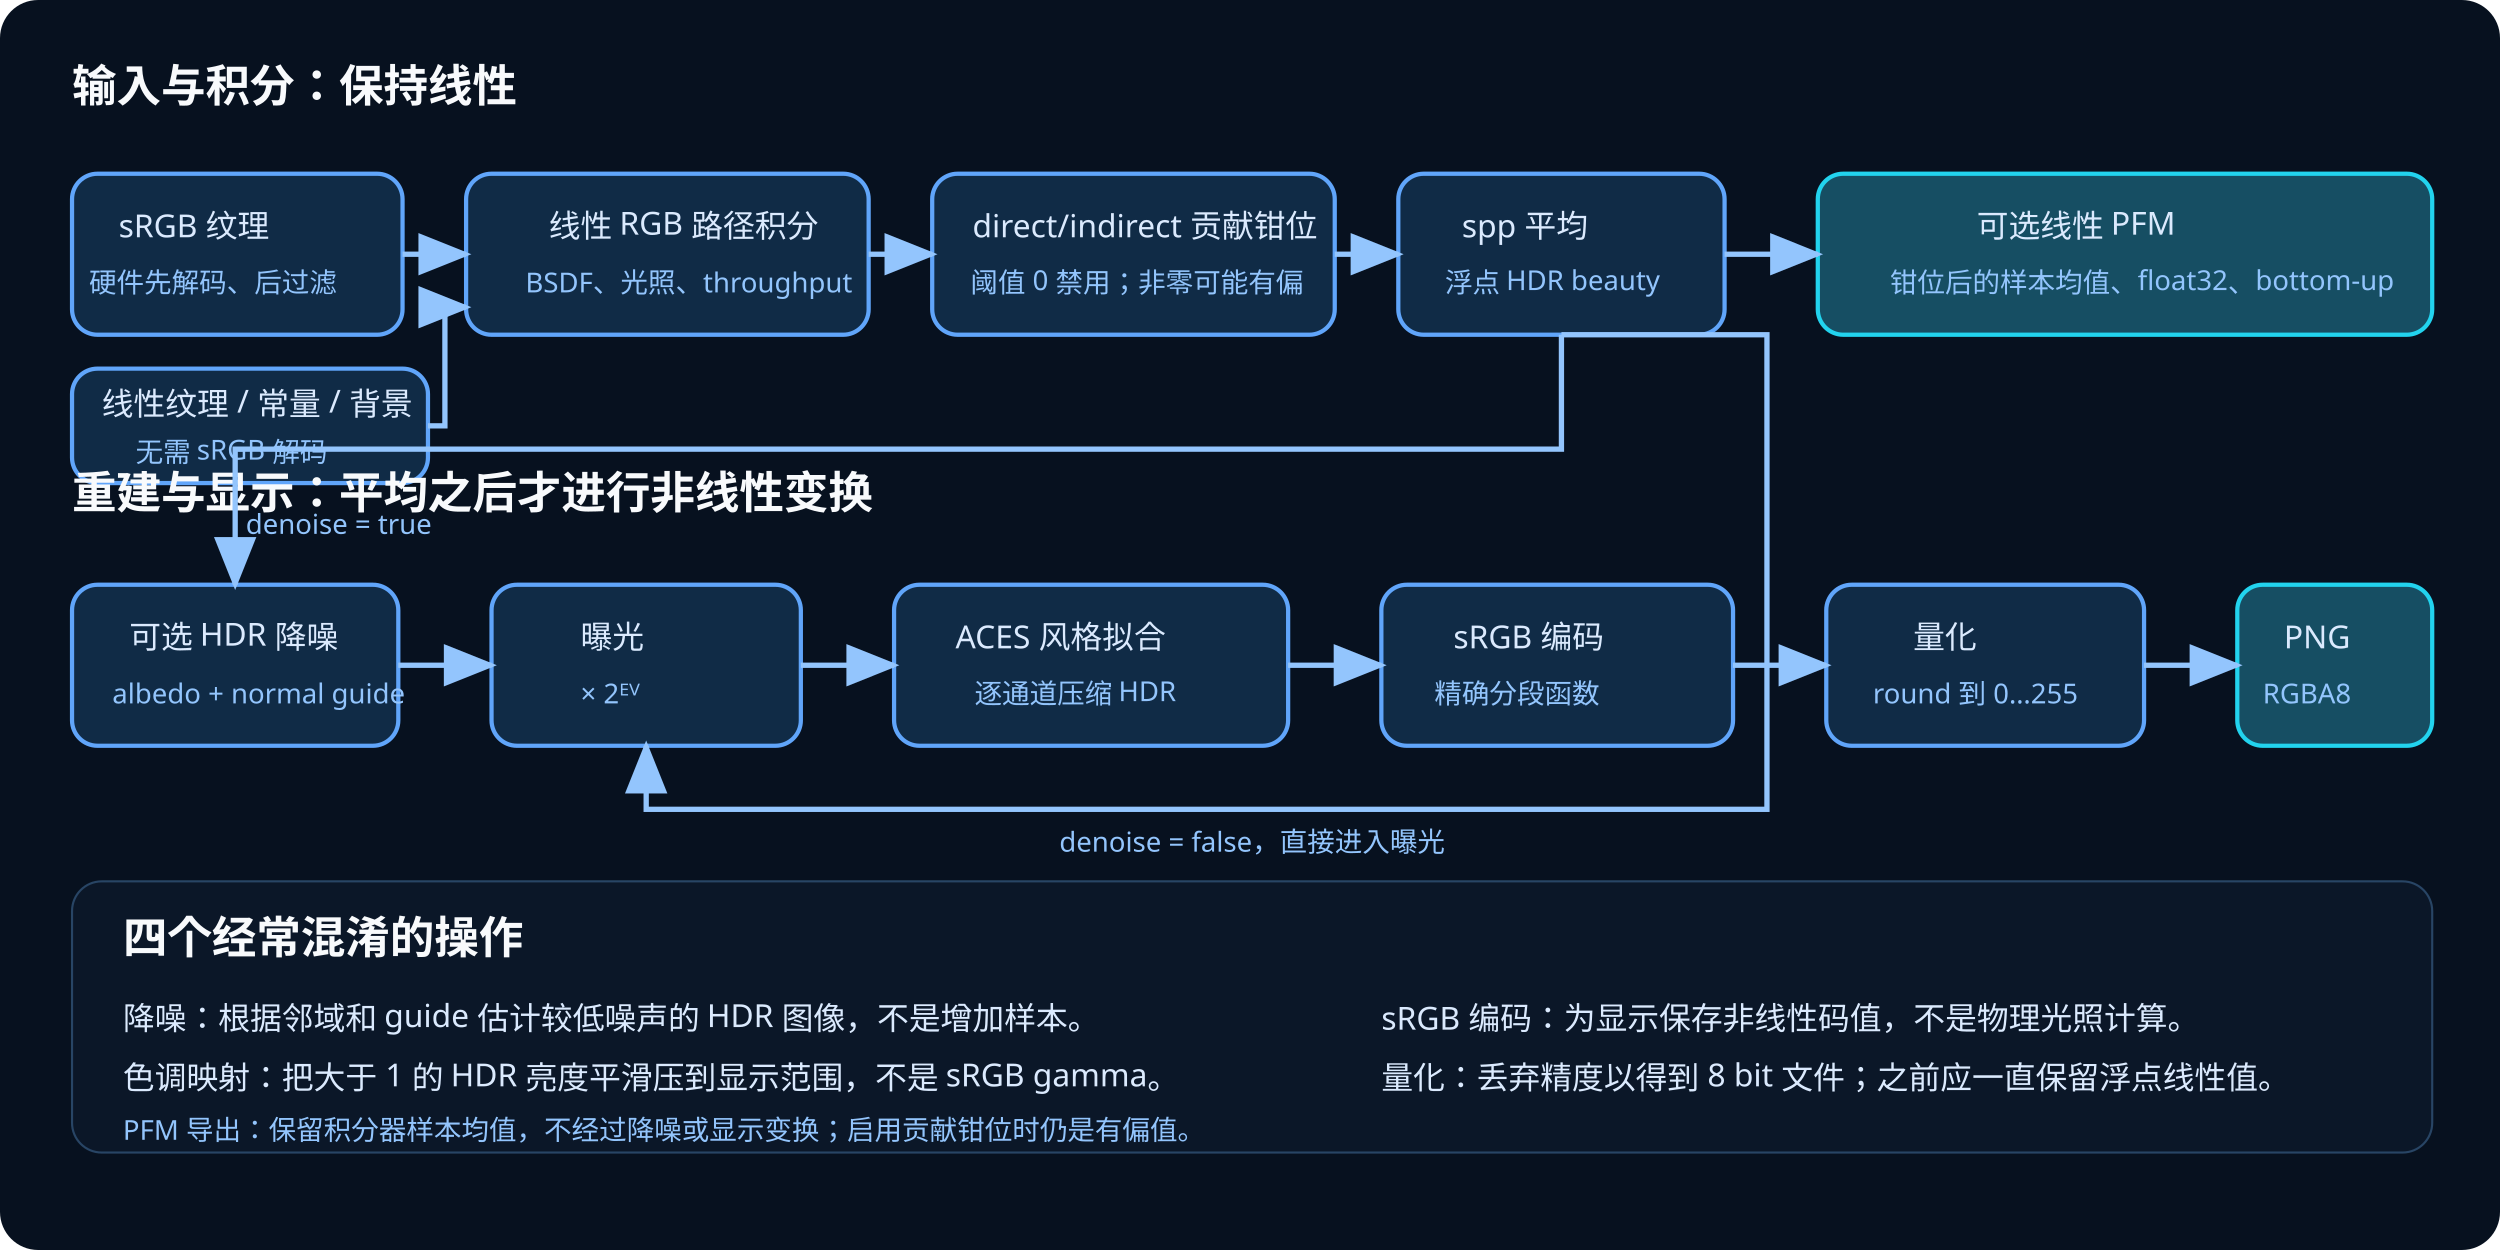
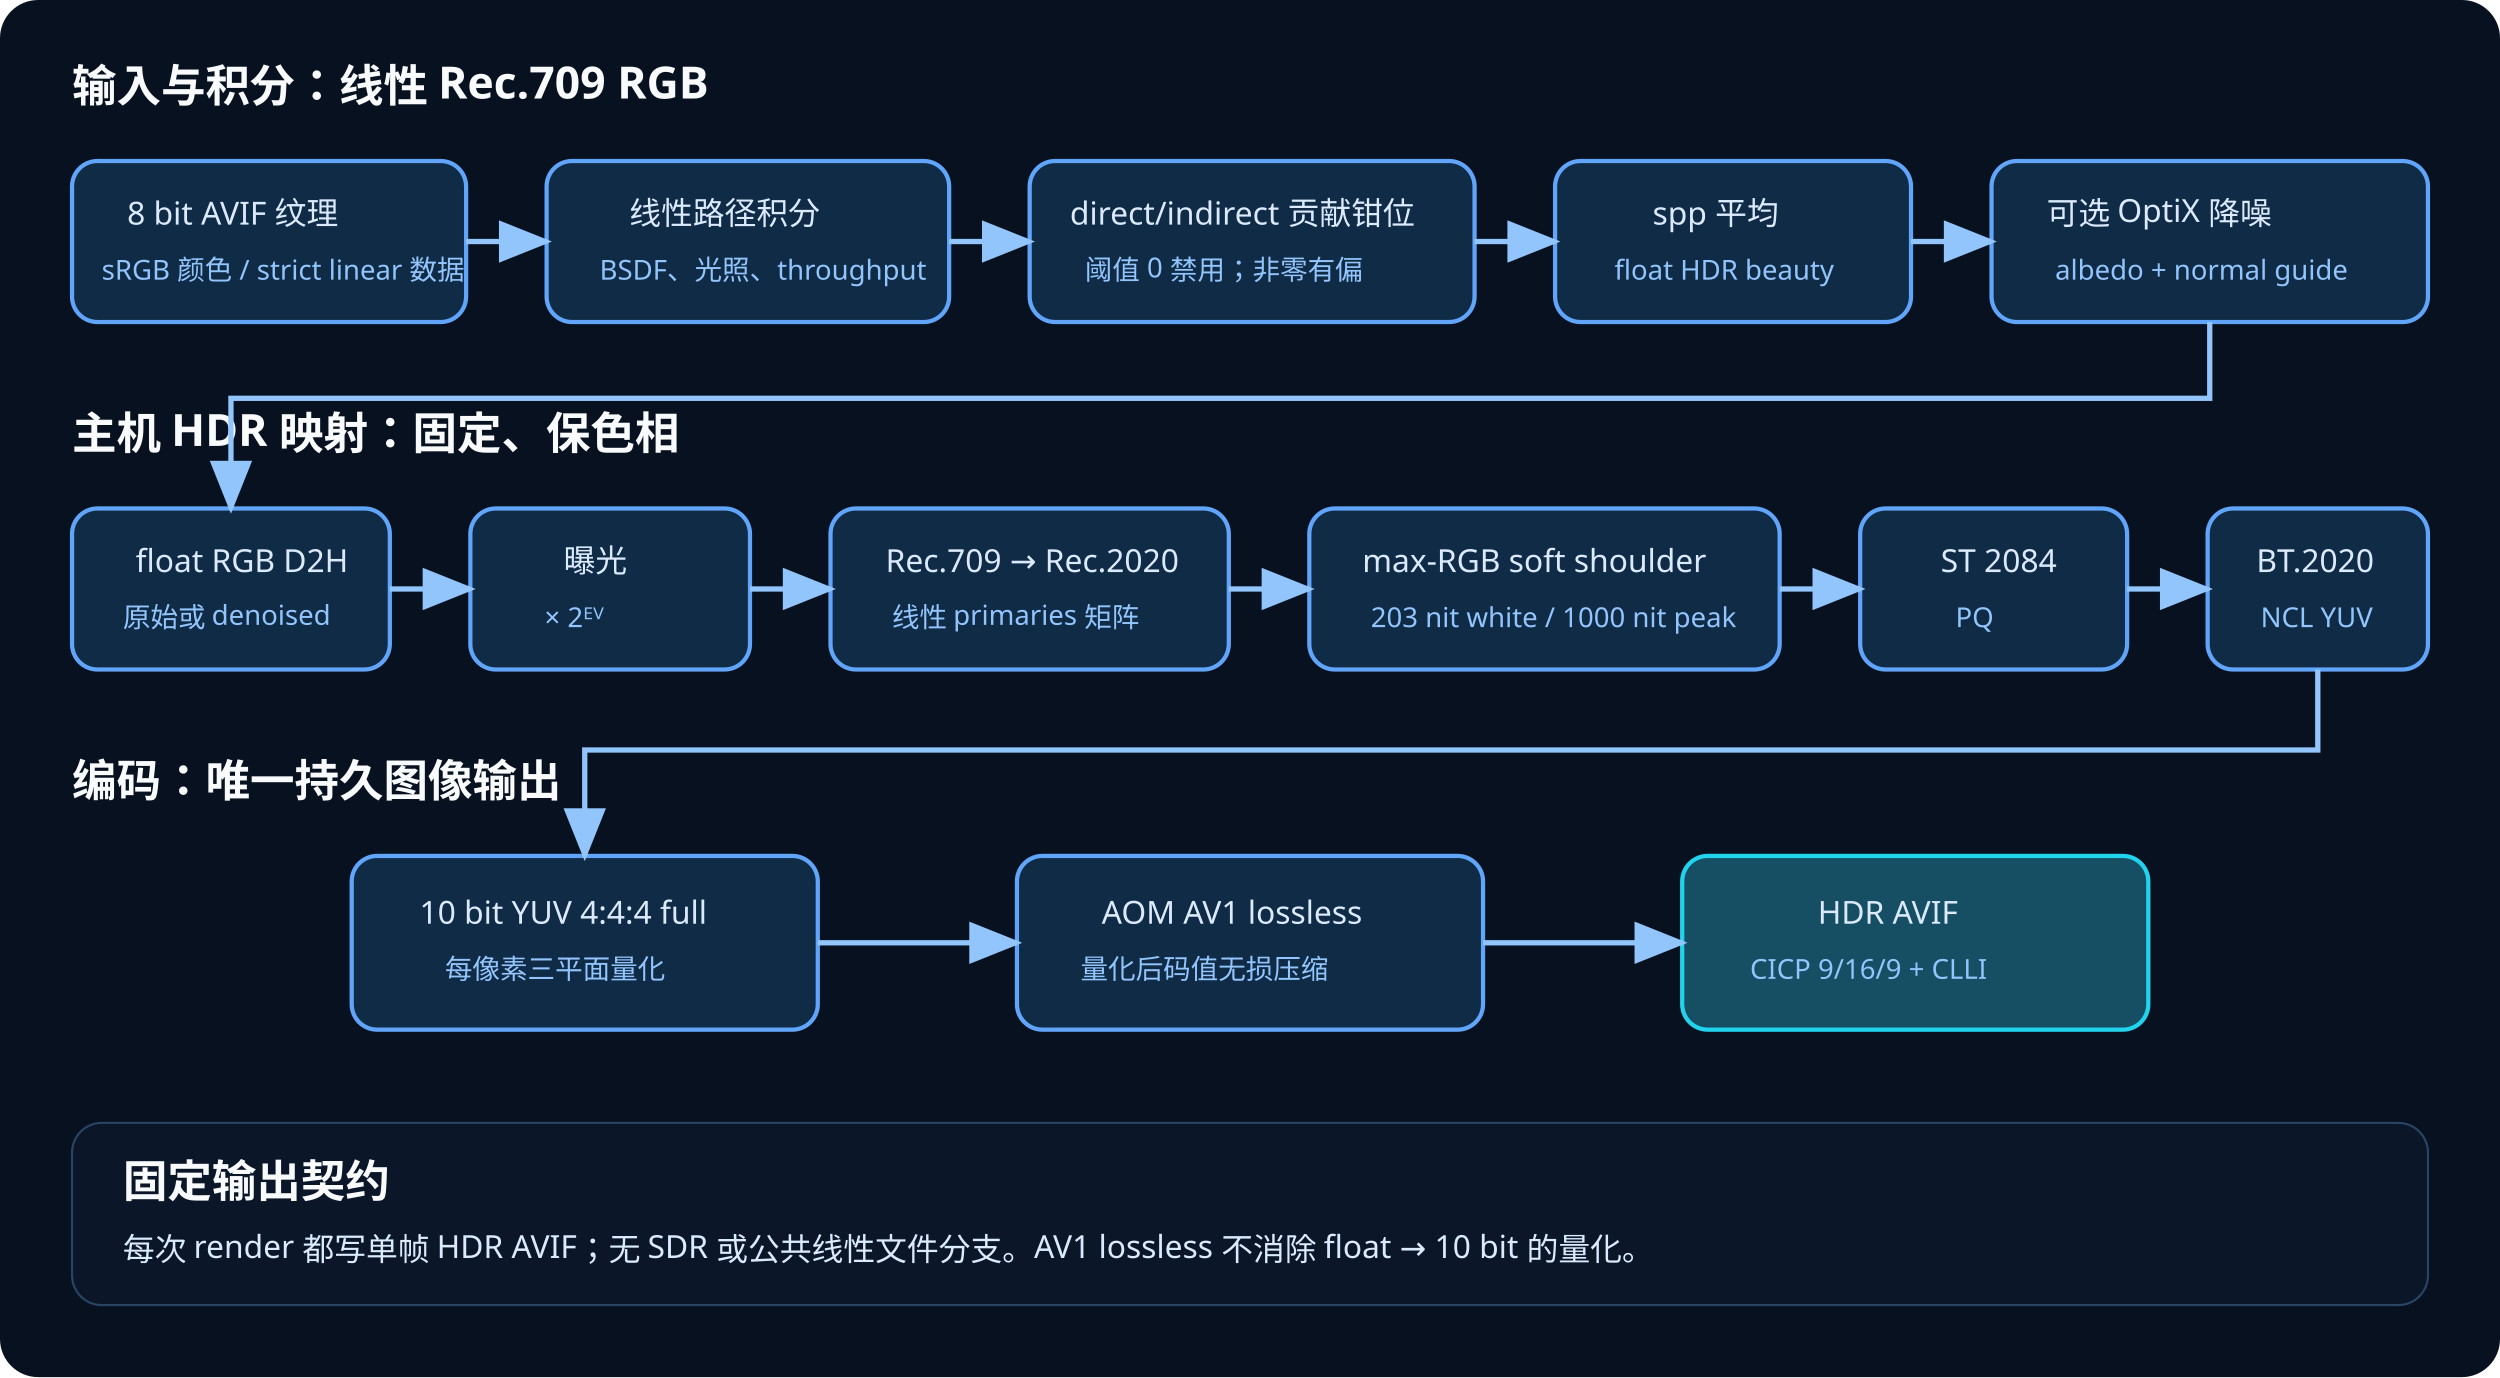
- <svg xmlns="http://www.w3.org/2000/svg" viewBox="0 0 1180 590" role="img" aria-labelledby="title desc">
+ <svg xmlns="http://www.w3.org/2000/svg" viewBox="0 0 1180 650" role="img" aria-labelledby="title desc">
  <defs>
    <marker id="arr" markerWidth="10" markerHeight="8" refX="9" refY="4" orient="auto">
      <path d="M0 0L10 4L0 8Z" fill="#93c5fd" />
    </marker>
-     <style>.h{font:700 21px system-ui,sans-serif;fill:#f8fafc}.t{font:15px system-ui,sans-serif;fill:#dbeafe}.s{font:13px system-ui,sans-serif;fill:#93c5fd}.b{fill:#102b46;stroke:#60a5fa;stroke-width:2}.line{stroke:#93c5fd;stroke-width:2.5;marker-end:url(#arr)}</style>
+     <style>.h{font:700 21px system-ui,sans-serif;fill:#f8fafc}.t{font:15px system-ui,sans-serif;fill:#dbeafe}.s{font:13px system-ui,sans-serif;fill:#93c5fd}.b{fill:#102b46;stroke:#60a5fa;stroke-width:2}.o{fill:#164e63;stroke:#22d3ee;stroke-width:2}.line{stroke:#93c5fd;stroke-width:2.5;marker-end:url(#arr)}</style>
  </defs>
-   <rect width="1180" height="590" rx="18" fill="#07111f" />
-   <text x="34" y="48" class="h">输入与积分：保持线性</text>
-   <rect x="34" y="82" width="156" height="76" rx="12" class="b" />
-   <text x="56" y="112" class="t">sRGB 纹理</text>
-   <text x="42" y="138" class="s">硬件先解码、后过滤</text>
-   <rect x="220" y="82" width="190" height="76" rx="12" class="b" />
-   <text x="259" y="112" class="t">线性 RGB 路径积分</text>
-   <text x="248" y="138" class="s">BSDF、光照、throughput</text>
-   <rect x="440" y="82" width="190" height="76" rx="12" class="b" />
-   <text x="459" y="112" class="t">direct/indirect 贡献钳位</text>
-   <text x="458" y="138" class="s">阈值 0 禁用；非零可能有偏</text>
-   <rect x="660" y="82" width="154" height="76" rx="12" class="b" />
-   <text x="690" y="112" class="t">spp 平均</text>
-   <text x="682" y="138" class="s">浮点 HDR beauty</text>
-   <line x1="190" y1="120" x2="220" y2="120" class="line" />
-   <line x1="410" y1="120" x2="440" y2="120" class="line" />
-   <line x1="630" y1="120" x2="660" y2="120" class="line" />
-   <rect x="858" y="82" width="290" height="76" rx="12" fill="#164e63" stroke="#22d3ee" stroke-width="2" />
-   <text x="933" y="112" class="t">可选线性 PFM</text>
-   <text x="892" y="138" class="s">钳位后的样本均值、float32、bottom-up</text>
-   <line x1="814" y1="120" x2="858" y2="120" class="line" />
-   <rect x="34" y="174" width="168" height="54" rx="12" class="b" />
-   <text x="48" y="196" class="t">线性纹理 / 常量 / 背景</text>
-   <text x="64" y="218" class="s">无需 sRGB 解码</text>
-   <path d="M202 201 L210 201 L210 145 L220 145" fill="none" class="line" />
-   <text x="34" y="240" class="h">重建与显示：平均之后才进行非线性变换</text>
-   <rect x="34" y="276" width="154" height="76" rx="12" class="b" />
-   <text x="61" y="306" class="t">可选 HDR 降噪</text>
-   <text x="53" y="332" class="s">albedo + normal guide</text>
-   <rect x="232" y="276" width="146" height="76" rx="12" class="b" />
-   <text x="274" y="306" class="t">曝光</text>
-   <text x="274" y="332" class="s">× 2ᴱⱽ</text>
-   <rect x="422" y="276" width="186" height="76" rx="12" class="b" />
-   <text x="451" y="306" class="t">ACES 风格拟合</text>
-   <text x="460" y="332" class="s">逐通道压缩 HDR</text>
-   <rect x="652" y="276" width="166" height="76" rx="12" class="b" />
-   <text x="686" y="306" class="t">sRGB 编码</text>
-   <text x="677" y="332" class="s">精确分段函数</text>
-   <rect x="862" y="276" width="150" height="76" rx="12" class="b" />
-   <text x="903" y="306" class="t">量化</text>
-   <text x="884" y="332" class="s">round 到 0…255</text>
-   <rect x="1056" y="276" width="92" height="76" rx="12" fill="#164e63" stroke="#22d3ee" stroke-width="2" />
-   <text x="1078" y="306" class="t">PNG</text>
-   <text x="1068" y="332" class="s">RGBA8</text>
-   <line x1="188" y1="314" x2="232" y2="314" class="line" />
-   <line x1="378" y1="314" x2="422" y2="314" class="line" />
-   <line x1="608" y1="314" x2="652" y2="314" class="line" />
-   <line x1="818" y1="314" x2="862" y2="314" class="line" />
-   <line x1="1012" y1="314" x2="1056" y2="314" class="line" />
-   <path d="M737 158 L737 212 L111 212 L111 276" fill="none" class="line" />
-   <text x="116" y="252" class="s">denoise = true</text>
-   <path d="M737 158 L834 158 L834 382 L305 382 L305 352" fill="none" class="line" />
-   <text x="500" y="402" class="s">denoise = false，直接进入曝光</text>
-   <rect x="34" y="416" width="1114" height="128" rx="14" fill="#0b1728" stroke="#284565" />
-   <text x="58" y="450" class="h">四个经常混淆的操作</text>
-   <text x="58" y="486" class="t">降噪：根据邻域和 guide 估计较低噪声的 HDR 图像，不是增加样本。</text>
-   <text x="58" y="514" class="t">色调映射：把大于 1 的 HDR 亮度平滑压到显示范围，不是 sRGB gamma。</text>
-   <text x="652" y="486" class="t">sRGB 编码：为显示保存非线性码值，不是物理光照计算。</text>
-   <text x="652" y="514" class="t">量化：丢弃精度以得到 8 bit 文件；之前应一直保留浮点线性值。</text>
-   <text x="58" y="538" class="s">PFM 导出：保留积分器样本均值，不经过降噪或显示变换；启用贡献钳位时仍是有偏值。</text>
+   <rect width="1180" height="650" rx="18" fill="#07111f" />
+   <text x="34" y="48" class="h">输入与积分：线性 Rec.709 RGB</text>
+   <rect x="34" y="76" width="186" height="76" rx="12" class="b" />
+   <text x="60" y="106" class="t">8 bit AVIF 纹理</text>
+   <text x="48" y="132" class="s">sRGB 颜色 / strict linear 数据</text>
+   <rect x="258" y="76" width="190" height="76" rx="12" class="b" />
+   <text x="297" y="106" class="t">线性路径积分</text>
+   <text x="283" y="132" class="s">BSDF、光照、throughput</text>
+   <rect x="486" y="76" width="210" height="76" rx="12" class="b" />
+   <text x="505" y="106" class="t">direct/indirect 贡献钳位</text>
+   <text x="512" y="132" class="s">阈值 0 禁用；非零有偏</text>
+   <rect x="734" y="76" width="168" height="76" rx="12" class="b" />
+   <text x="780" y="106" class="t">spp 平均</text>
+   <text x="762" y="132" class="s">float HDR beauty</text>
+   <rect x="940" y="76" width="206" height="76" rx="12" class="b" />
+   <text x="966" y="106" class="t">可选 OptiX 降噪</text>
+   <text x="970" y="132" class="s">albedo + normal guide</text>
+   <line x1="220" y1="114" x2="258" y2="114" class="line" />
+   <line x1="448" y1="114" x2="486" y2="114" class="line" />
+   <line x1="696" y1="114" x2="734" y2="114" class="line" />
+   <line x1="902" y1="114" x2="940" y2="114" class="line" />
+   <text x="34" y="212" class="h">主机 HDR 映射：固定、保色相</text>
+   <rect x="34" y="240" width="150" height="76" rx="12" class="b" />
+   <text x="64" y="270" class="t">float RGB D2H</text>
+   <text x="58" y="296" class="s">原始或 denoised</text>
+   <rect x="222" y="240" width="132" height="76" rx="12" class="b" />
+   <text x="266" y="270" class="t">曝光</text>
+   <text x="257" y="296" class="s">× 2ᴱⱽ</text>
+   <rect x="392" y="240" width="188" height="76" rx="12" class="b" />
+   <text x="418" y="270" class="t">Rec.709 → Rec.2020</text>
+   <text x="421" y="296" class="s">线性 primaries 矩阵</text>
+   <rect x="618" y="240" width="222" height="76" rx="12" class="b" />
+   <text x="643" y="270" class="t">max-RGB soft shoulder</text>
+   <text x="647" y="296" class="s">203 nit white / 1000 nit peak</text>
+   <rect x="878" y="240" width="126" height="76" rx="12" class="b" />
+   <text x="916" y="270" class="t">ST 2084</text>
+   <text x="923" y="296" class="s">PQ</text>
+   <rect x="1042" y="240" width="104" height="76" rx="12" class="b" />
+   <text x="1065" y="270" class="t">BT.2020</text>
+   <text x="1067" y="296" class="s">NCL YUV</text>
+   <line x1="184" y1="278" x2="222" y2="278" class="line" />
+   <line x1="354" y1="278" x2="392" y2="278" class="line" />
+   <line x1="580" y1="278" x2="618" y2="278" class="line" />
+   <line x1="840" y1="278" x2="878" y2="278" class="line" />
+   <line x1="1004" y1="278" x2="1042" y2="278" class="line" />
+   <path d="M1043 152 L1043 188 L109 188 L109 240" fill="none" class="line" />
+   <text x="34" y="376" class="h">编码：唯一持久图像输出</text>
+   <rect x="166" y="404" width="220" height="82" rx="12" class="b" />
+   <text x="198" y="436" class="t">10 bit YUV 4:4:4 full</text>
+   <text x="210" y="462" class="s">每像素三平面量化</text>
+   <rect x="480" y="404" width="220" height="82" rx="12" class="b" />
+   <text x="520" y="436" class="t">AOM AV1 lossless</text>
+   <text x="510" y="462" class="s">量化后码值无损压缩</text>
+   <rect x="794" y="404" width="220" height="82" rx="12" class="o" />
+   <text x="858" y="436" class="t">HDR AVIF</text>
+   <text x="826" y="462" class="s">CICP 9/16/9 + CLLI</text>
+   <path d="M1094 316 L1094 354 L276 354 L276 404" fill="none" class="line" />
+   <line x1="386" y1="445" x2="480" y2="445" class="line" />
+   <line x1="700" y1="445" x2="794" y2="445" class="line" />
+   <rect x="34" y="530" width="1112" height="86" rx="14" fill="#0b1728" stroke="#284565" />
+   <text x="58" y="565" class="h">固定输出契约</text>
+   <text x="58" y="595" class="t">每次 render 都写单帧 HDR AVIF；无 SDR 或公共线性文件分支。AV1 lossless 不消除 float → 10 bit 的量化。</text>
</svg>
